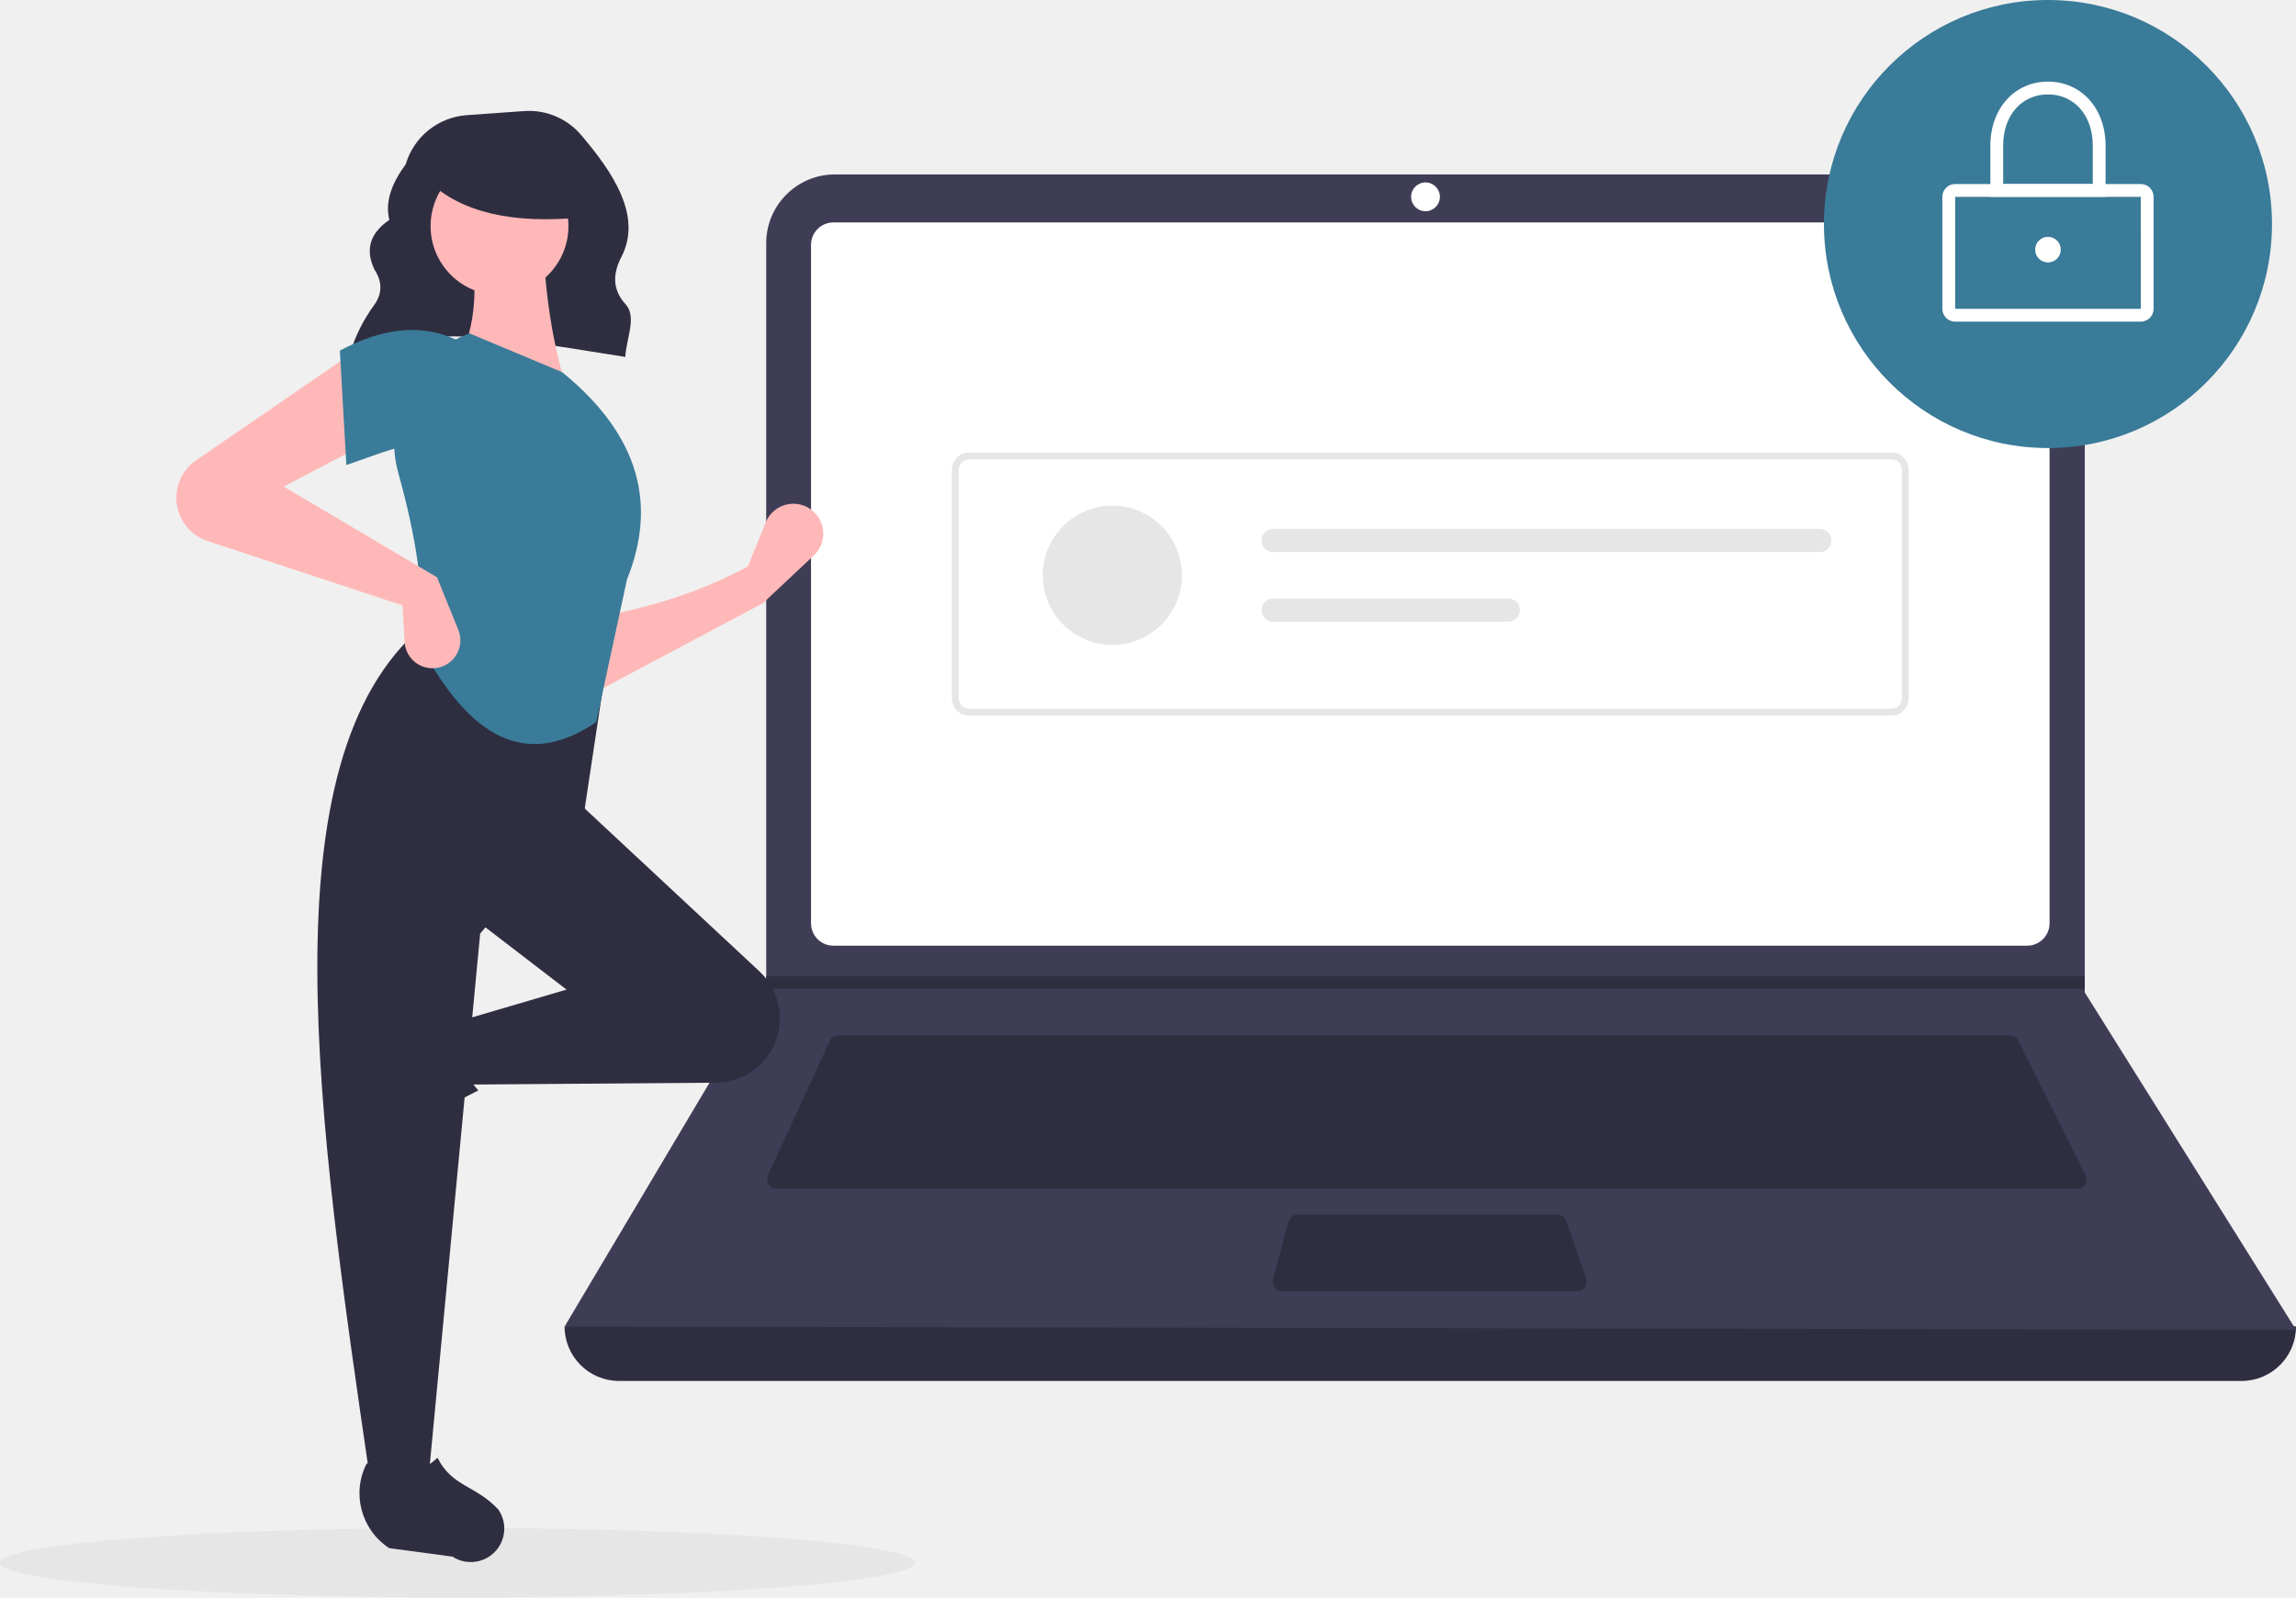
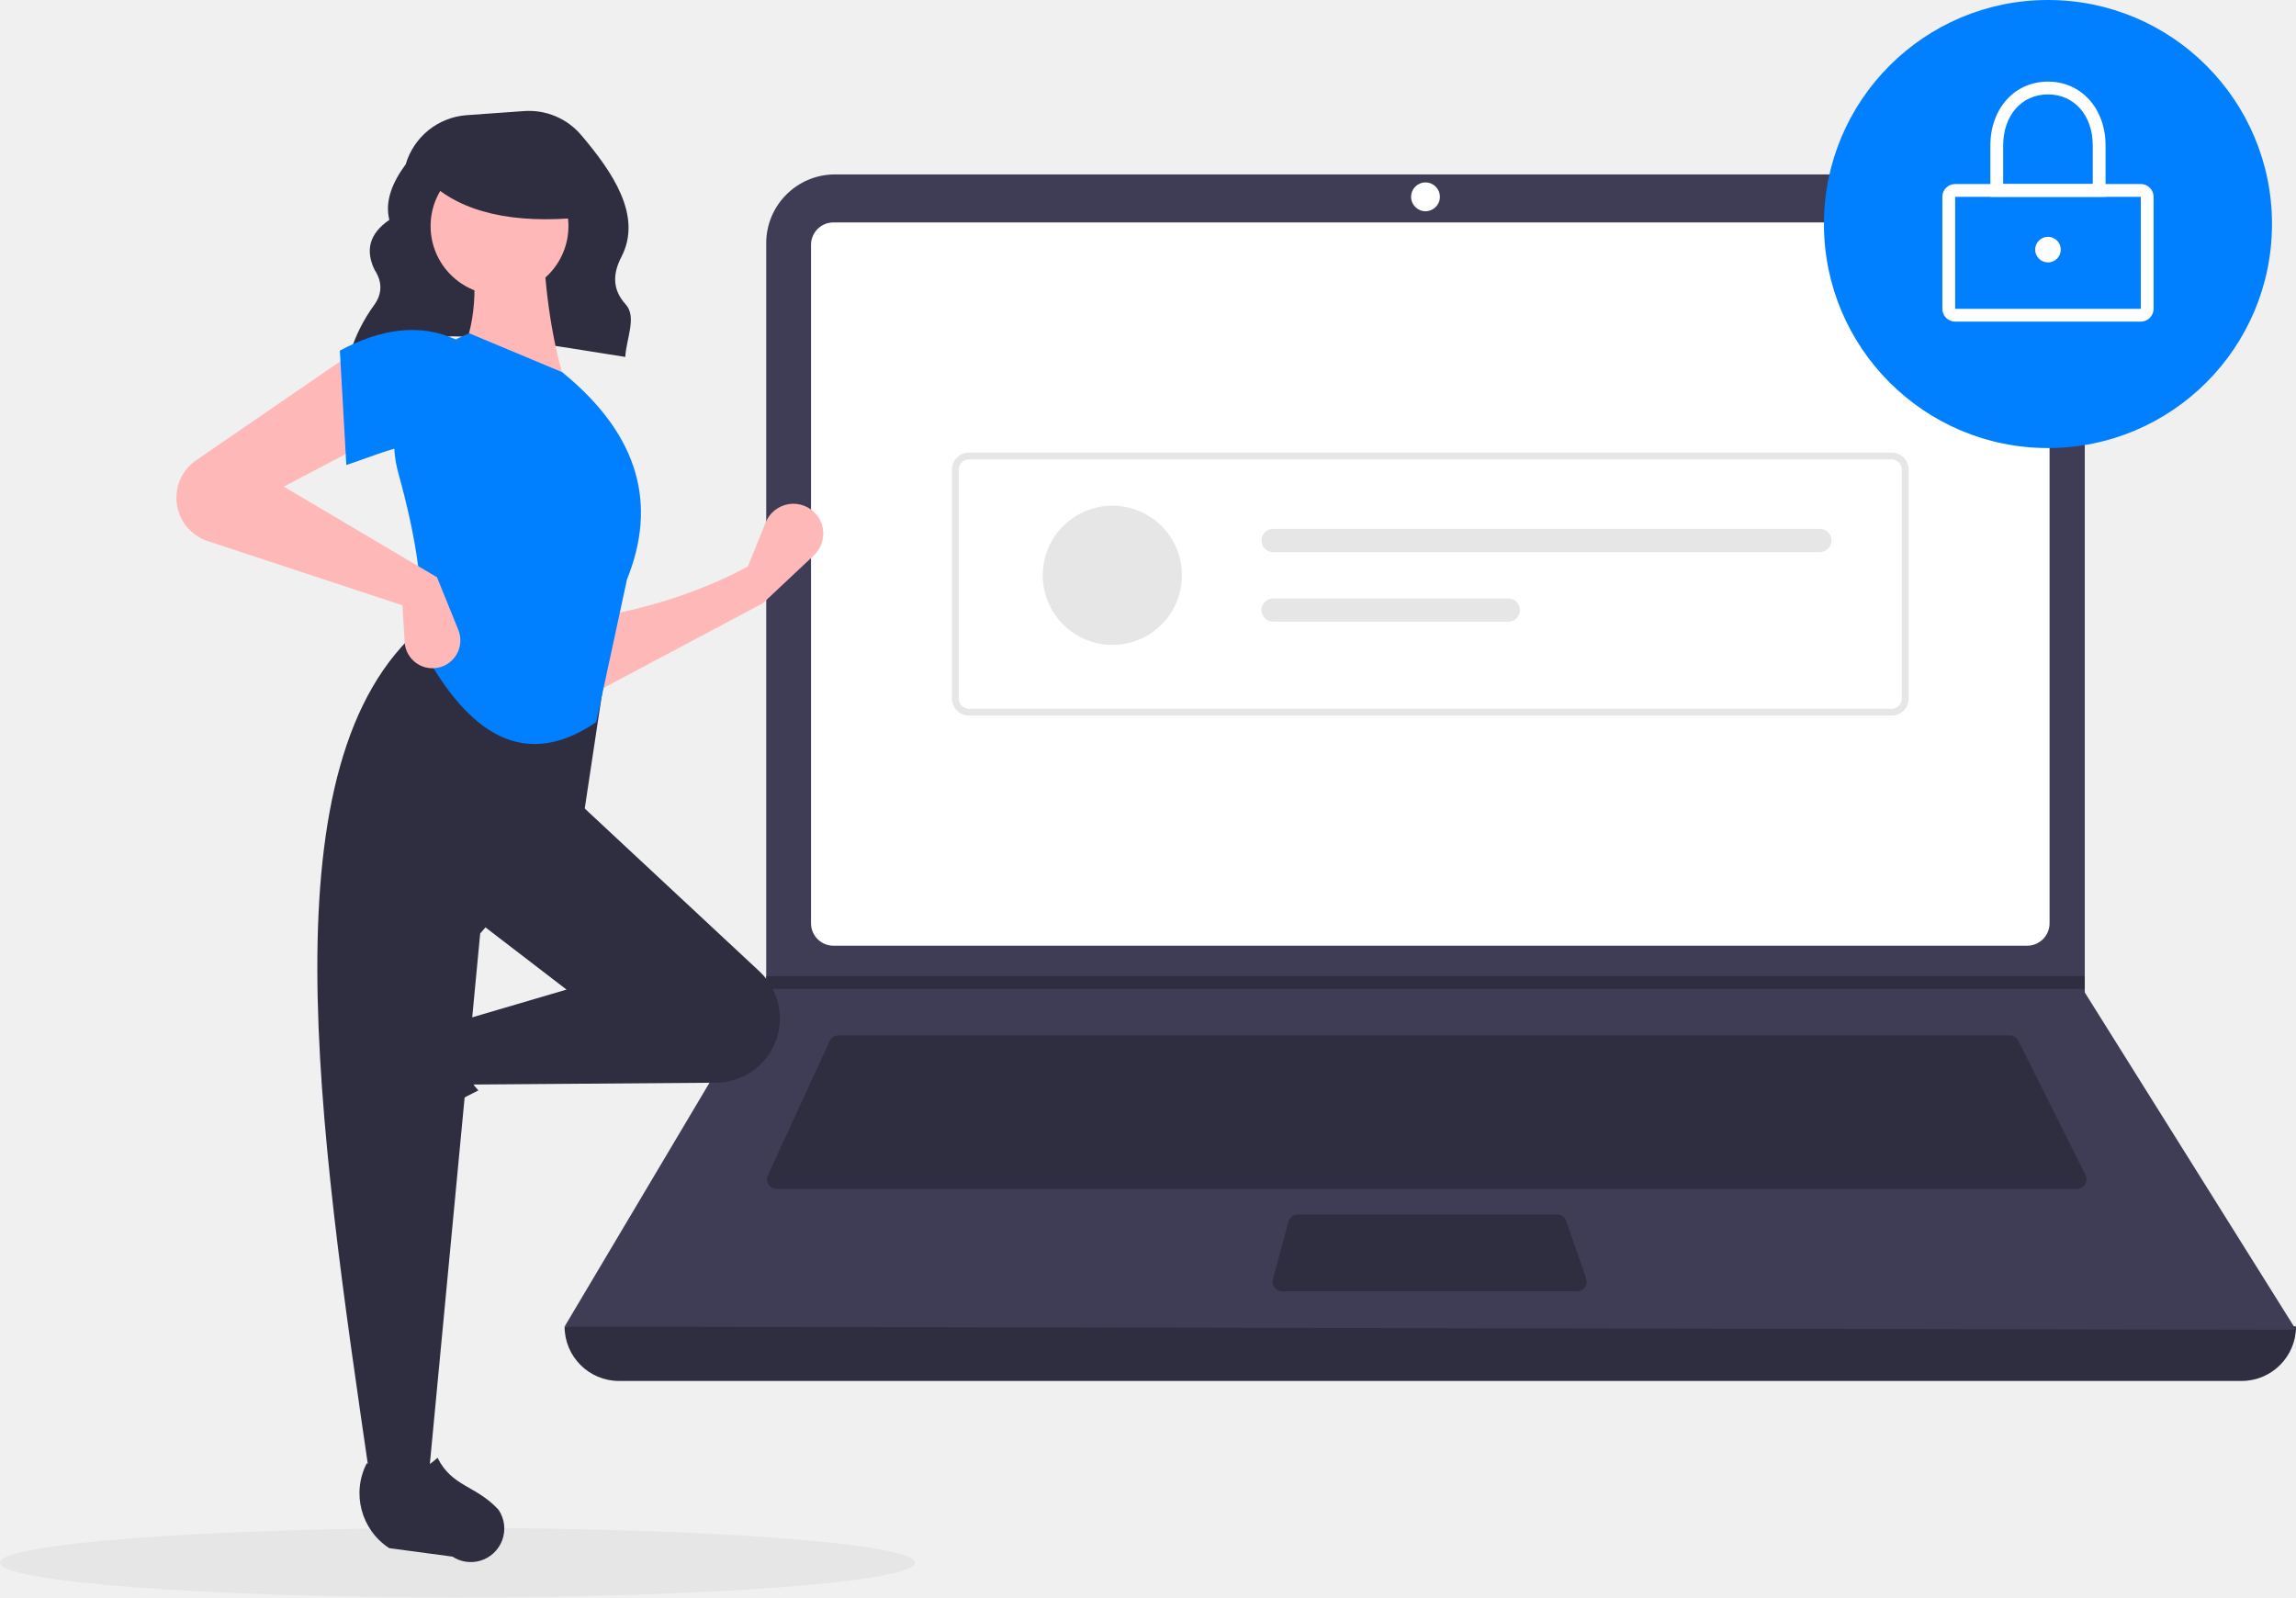
<svg xmlns="http://www.w3.org/2000/svg" data-name="Layer 1" width="793" height="551.732" viewBox="0 0 793 551.732">
  <ellipse cx="158" cy="539.732" rx="158" ry="12" fill="#e6e6e6" />
  <path d="M324.272,296.554c27.497-11.695,61.744-4.285,95.191.858.311-6.228,4.084-13.808.132-18.153-4.801-5.279-4.359-10.825-1.47-16.404,7.388-14.265-3.197-29.444-13.884-42.065a23.669,23.669,0,0,0-19.755-8.292l-19.797,1.414A23.709,23.709,0,0,0,343.635,230.859v0c-4.727,6.429-7.257,12.841-5.664,19.219-7.081,4.839-8.27,10.68-5.089,17.264,2.698,4.146,2.669,8.182-.123,12.106a55.891,55.891,0,0,0-8.31,16.506Z" transform="translate(-203.5 -174.1342)" fill="#2f2e41" />
  <path d="M977.709,651.097H417.291A18.791,18.791,0,0,1,398.5,632.306h0q304.727-35.415,598,0h0A18.791,18.791,0,0,1,977.709,651.097Z" transform="translate(-203.5 -174.1342)" fill="#2f2e41" />
  <path d="M996.5,633.412l-598-1.105,69.306-116.616.332-.553V258.131a23.752,23.752,0,0,1,23.754-23.754H899.792a23.752,23.752,0,0,1,23.754,23.754V516.906Z" transform="translate(-203.5 -174.1342)" fill="#3f3d56" />
  <path d="M491.35,250.957a7.746,7.746,0,0,0-7.738,7.738V493.031a7.747,7.747,0,0,0,7.738,7.738H903.65a7.747,7.747,0,0,0,7.738-7.738V258.694a7.747,7.747,0,0,0-7.738-7.738Z" transform="translate(-203.5 -174.1342)" fill="#fff" />
  <path d="M493.078,531.718a3.325,3.325,0,0,0-3.013,1.93l-21.355,46.425a3.316,3.316,0,0,0,3.012,4.702H920.814a3.316,3.316,0,0,0,2.965-4.799L900.567,533.551a3.299,3.299,0,0,0-2.965-1.833Z" transform="translate(-203.5 -174.1342)" fill="#2f2e41" />
  <circle cx="492.342" cy="67.98" r="4.974" fill="#fff" />
  <path d="M651.7,593.619a3.321,3.321,0,0,0-3.202,2.454l-5.357,19.896a3.316,3.316,0,0,0,3.202,4.179h101.874a3.315,3.315,0,0,0,3.133-4.401l-6.887-19.896a3.318,3.318,0,0,0-3.134-2.231Z" transform="translate(-203.5 -174.1342)" fill="#2f2e41" />
  <polygon points="720.046 337.135 720.046 341.556 264.306 341.556 264.649 341.004 264.649 337.135 720.046 337.135" fill="#2f2e41" />
-   <circle cx="707.335" cy="77.375" r="77.375" fill="#3a7b99" />
+   <circle cx="707.335" cy="77.375" r="77.375" fill="#007fff" />
  <path d="M942.89,285.223H878.779a4.426,4.426,0,0,1-4.421-4.421V242.114a4.426,4.426,0,0,1,4.421-4.421H942.89a4.426,4.426,0,0,1,4.421,4.421v38.688A4.426,4.426,0,0,1,942.89,285.223Zm-64.111-43.109v38.688h64.114L942.89,242.114Z" transform="translate(-203.5 -174.1342)" fill="#fff" />
  <path d="M930.731,242.114h-39.793V224.428c0-12.81,8.368-22.107,19.896-22.107s19.896,9.297,19.896,22.107Zm-35.372-4.421h30.95V224.428c0-10.413-6.363-17.686-15.475-17.686s-15.475,7.273-15.475,17.686Z" transform="translate(-203.5 -174.1342)" fill="#fff" />
  <circle cx="707.335" cy="86.218" r="4.421" fill="#fff" />
  <path d="M856.82,421.284H538.18a5.908,5.908,0,0,1-5.901-5.901V336.342a5.908,5.908,0,0,1,5.901-5.901H856.82a5.908,5.908,0,0,1,5.901,5.901V415.383A5.908,5.908,0,0,1,856.82,421.284Zm-318.64-88.482a3.544,3.544,0,0,0-3.54,3.54V415.383a3.544,3.544,0,0,0,3.54,3.54H856.82a3.544,3.544,0,0,0,3.54-3.54V336.342a3.544,3.544,0,0,0-3.54-3.54Z" transform="translate(-203.5 -174.1342)" fill="#e6e6e6" />
  <circle cx="384.19" cy="198.695" r="24.036" fill="#e6e6e6" />
  <path d="M643.203,356.805a4.006,4.006,0,1,0,0,8.012H832.061a4.006,4.006,0,0,0,0-8.012Z" transform="translate(-203.5 -174.1342)" fill="#e6e6e6" />
  <path d="M643.203,380.842a4.006,4.006,0,1,0,0,8.012H724.469a4.006,4.006,0,1,0,0-8.012Z" transform="translate(-203.5 -174.1342)" fill="#e6e6e6" />
  <path d="M467.022,382.462,408.119,413.778l-.746-26.096c19.226-3.209,37.517-8.797,54.429-17.895l6.16-15.22a10.318,10.318,0,0,1,17.536-2.678l0,0a10.318,10.318,0,0,1-.908,14.069Z" transform="translate(-203.5 -174.1342)" fill="#ffb8b8" />
  <path d="M323.098,563.267v0a11.574,11.574,0,0,1,1.469-9.363l12.939-19.858a22.612,22.612,0,0,1,29.335-7.739h0c-5.438,9.256-4.68,17.377,1.878,24.434a117.631,117.631,0,0,0-27.936,19.045A11.574,11.574,0,0,1,323.098,563.267Z" transform="translate(-203.5 -174.1342)" fill="#2f2e41" />
  <path d="M469.705,537.303l0,0a22.203,22.203,0,0,1-18.871,10.779l-85.96.651-3.728-21.623,38.026-11.184-32.061-24.605L402.154,450.313l63.65,59.324A22.203,22.203,0,0,1,469.705,537.303Z" transform="translate(-203.5 -174.1342)" fill="#2f2e41" />
  <path d="M351.453,685.179H331.321c-18.075-123.898-36.474-248.142,17.895-294.515l64.122,10.439L405.136,455.532l-35.789,41.008Z" transform="translate(-203.5 -174.1342)" fill="#2f2e41" />
  <path d="M369.149,713.246h0a11.574,11.574,0,0,1-9.363-1.469l-21.859-2.938a22.612,22.612,0,0,1-7.741-29.335v0c9.257,5.437,17.377,4.679,24.434-1.879,4.986,10.067,13.201,9.453,21.047,17.935A11.574,11.574,0,0,1,369.149,713.246Z" transform="translate(-203.5 -174.1342)" fill="#2f2e41" />
  <path d="M399.172,307.902l-37.28-8.947c6.192-12.674,6.702-26.776,3.728-41.754l25.351-.746C391.764,275.08,394.167,292.481,399.172,307.902Z" transform="translate(-203.5 -174.1342)" fill="#ffb8b8" />
-   <path d="M409.418,423.552c-27.139,18.493-46.314.633-60.947-26.923,2.033-16.862-1.259-37.041-7.357-58.966a40.138,40.138,0,0,1,24.506-48.401h0l32.061,13.421c27.224,22.19,32.582,46.227,22.368,71.578Z" transform="translate(-203.5 -174.1342)" fill="#3a7b99" />
+   <path d="M409.418,423.552c-27.139,18.493-46.314.633-60.947-26.923,2.033-16.862-1.259-37.041-7.357-58.966a40.138,40.138,0,0,1,24.506-48.401h0l32.061,13.421c27.224,22.19,32.582,46.227,22.368,71.578Z" transform="translate(-203.5 -174.1342)" fill="#007fff" />
  <path d="M331.321,326.542,301.497,342.2l52.938,31.316,7.366,18.17a9.637,9.637,0,0,1-5.789,12.731h0a9.637,9.637,0,0,1-12.762-8.544l-.745-12.663-67.284-22.204a15.733,15.733,0,0,1-9.873-9.611v0a15.733,15.733,0,0,1,5.903-18.303l54.105-37.118Z" transform="translate(-203.5 -174.1342)" fill="#ffb8b8" />
-   <path d="M361.146,329.524c-12.439-5.451-23.749.47-38.026,5.219l-2.237-39.517c14.176-7.556,27.692-9.593,40.263-3.728Z" transform="translate(-203.5 -174.1342)" fill="#3a7b99" />
+   <path d="M361.146,329.524c-12.439-5.451-23.749.47-38.026,5.219l-2.237-39.517c14.176-7.556,27.692-9.593,40.263-3.728Z" transform="translate(-203.5 -174.1342)" fill="#007fff" />
  <circle cx="172.525" cy="78.093" r="23.802" fill="#ffb8b8" />
  <path d="M404.5,249.224c-23.566,2.308-41.523-1.546-53-12.52v-8.838h51Z" transform="translate(-203.5 -174.1342)" fill="#2f2e41" />
</svg>
